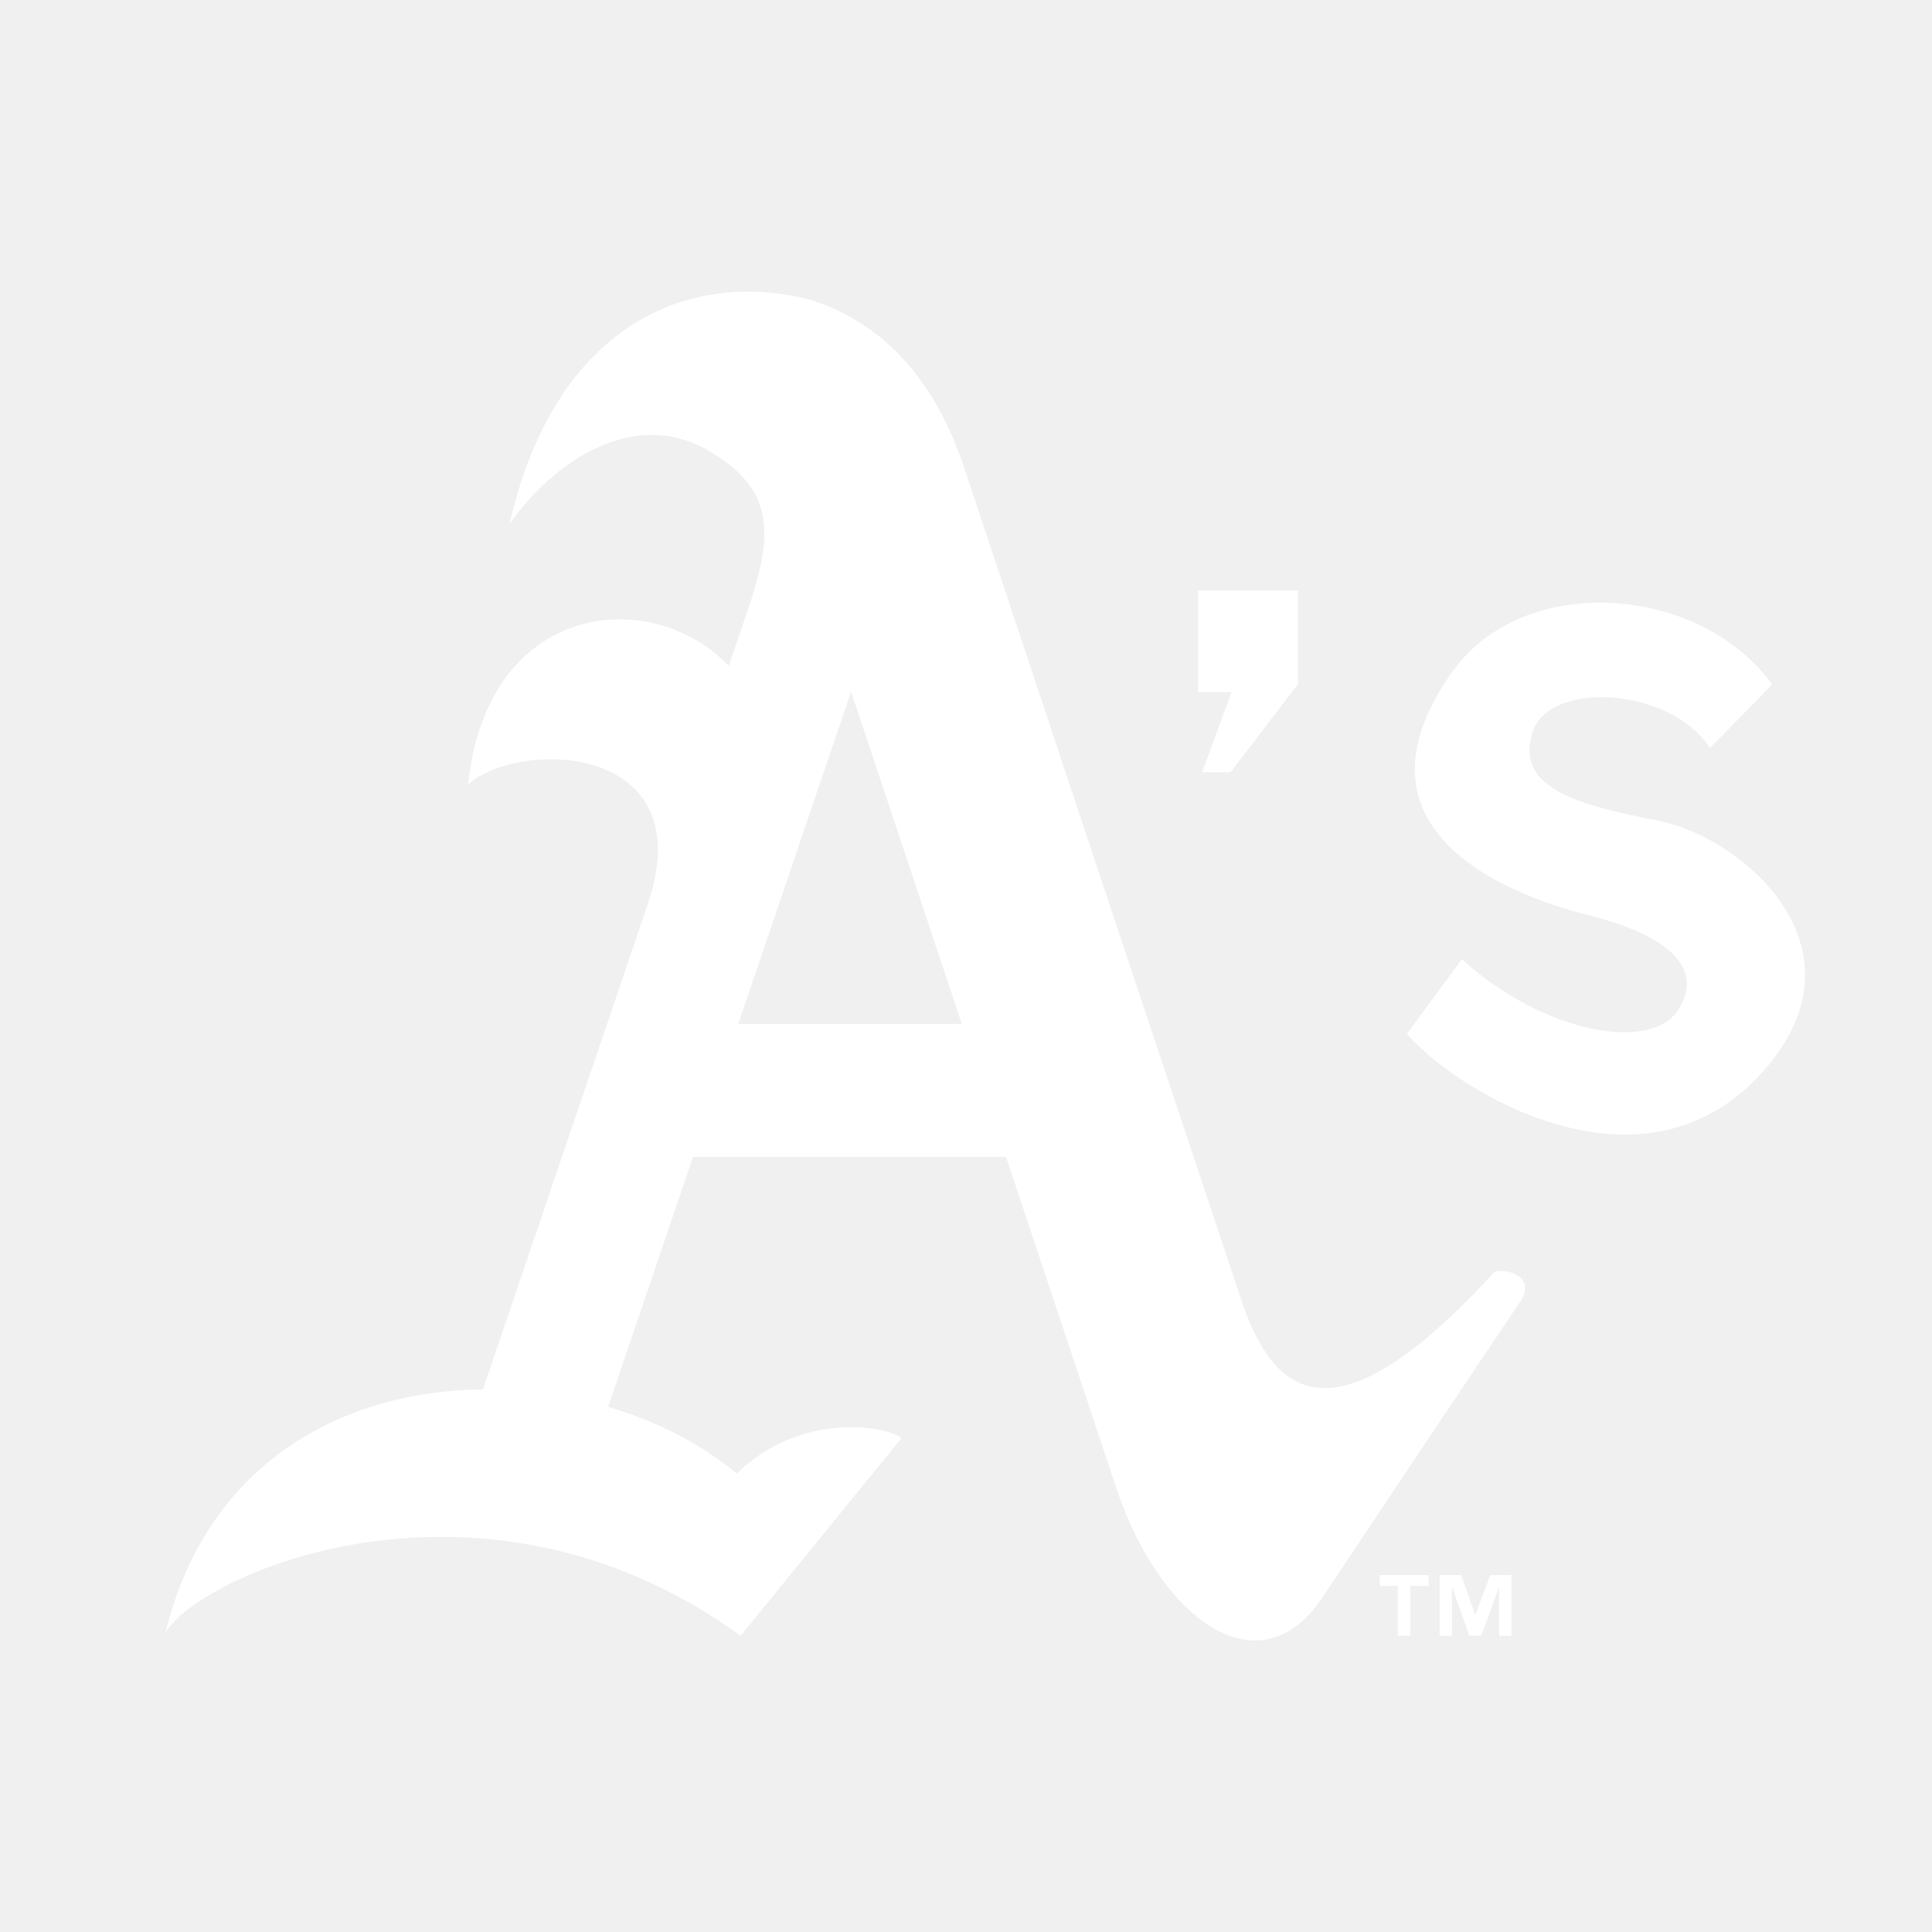
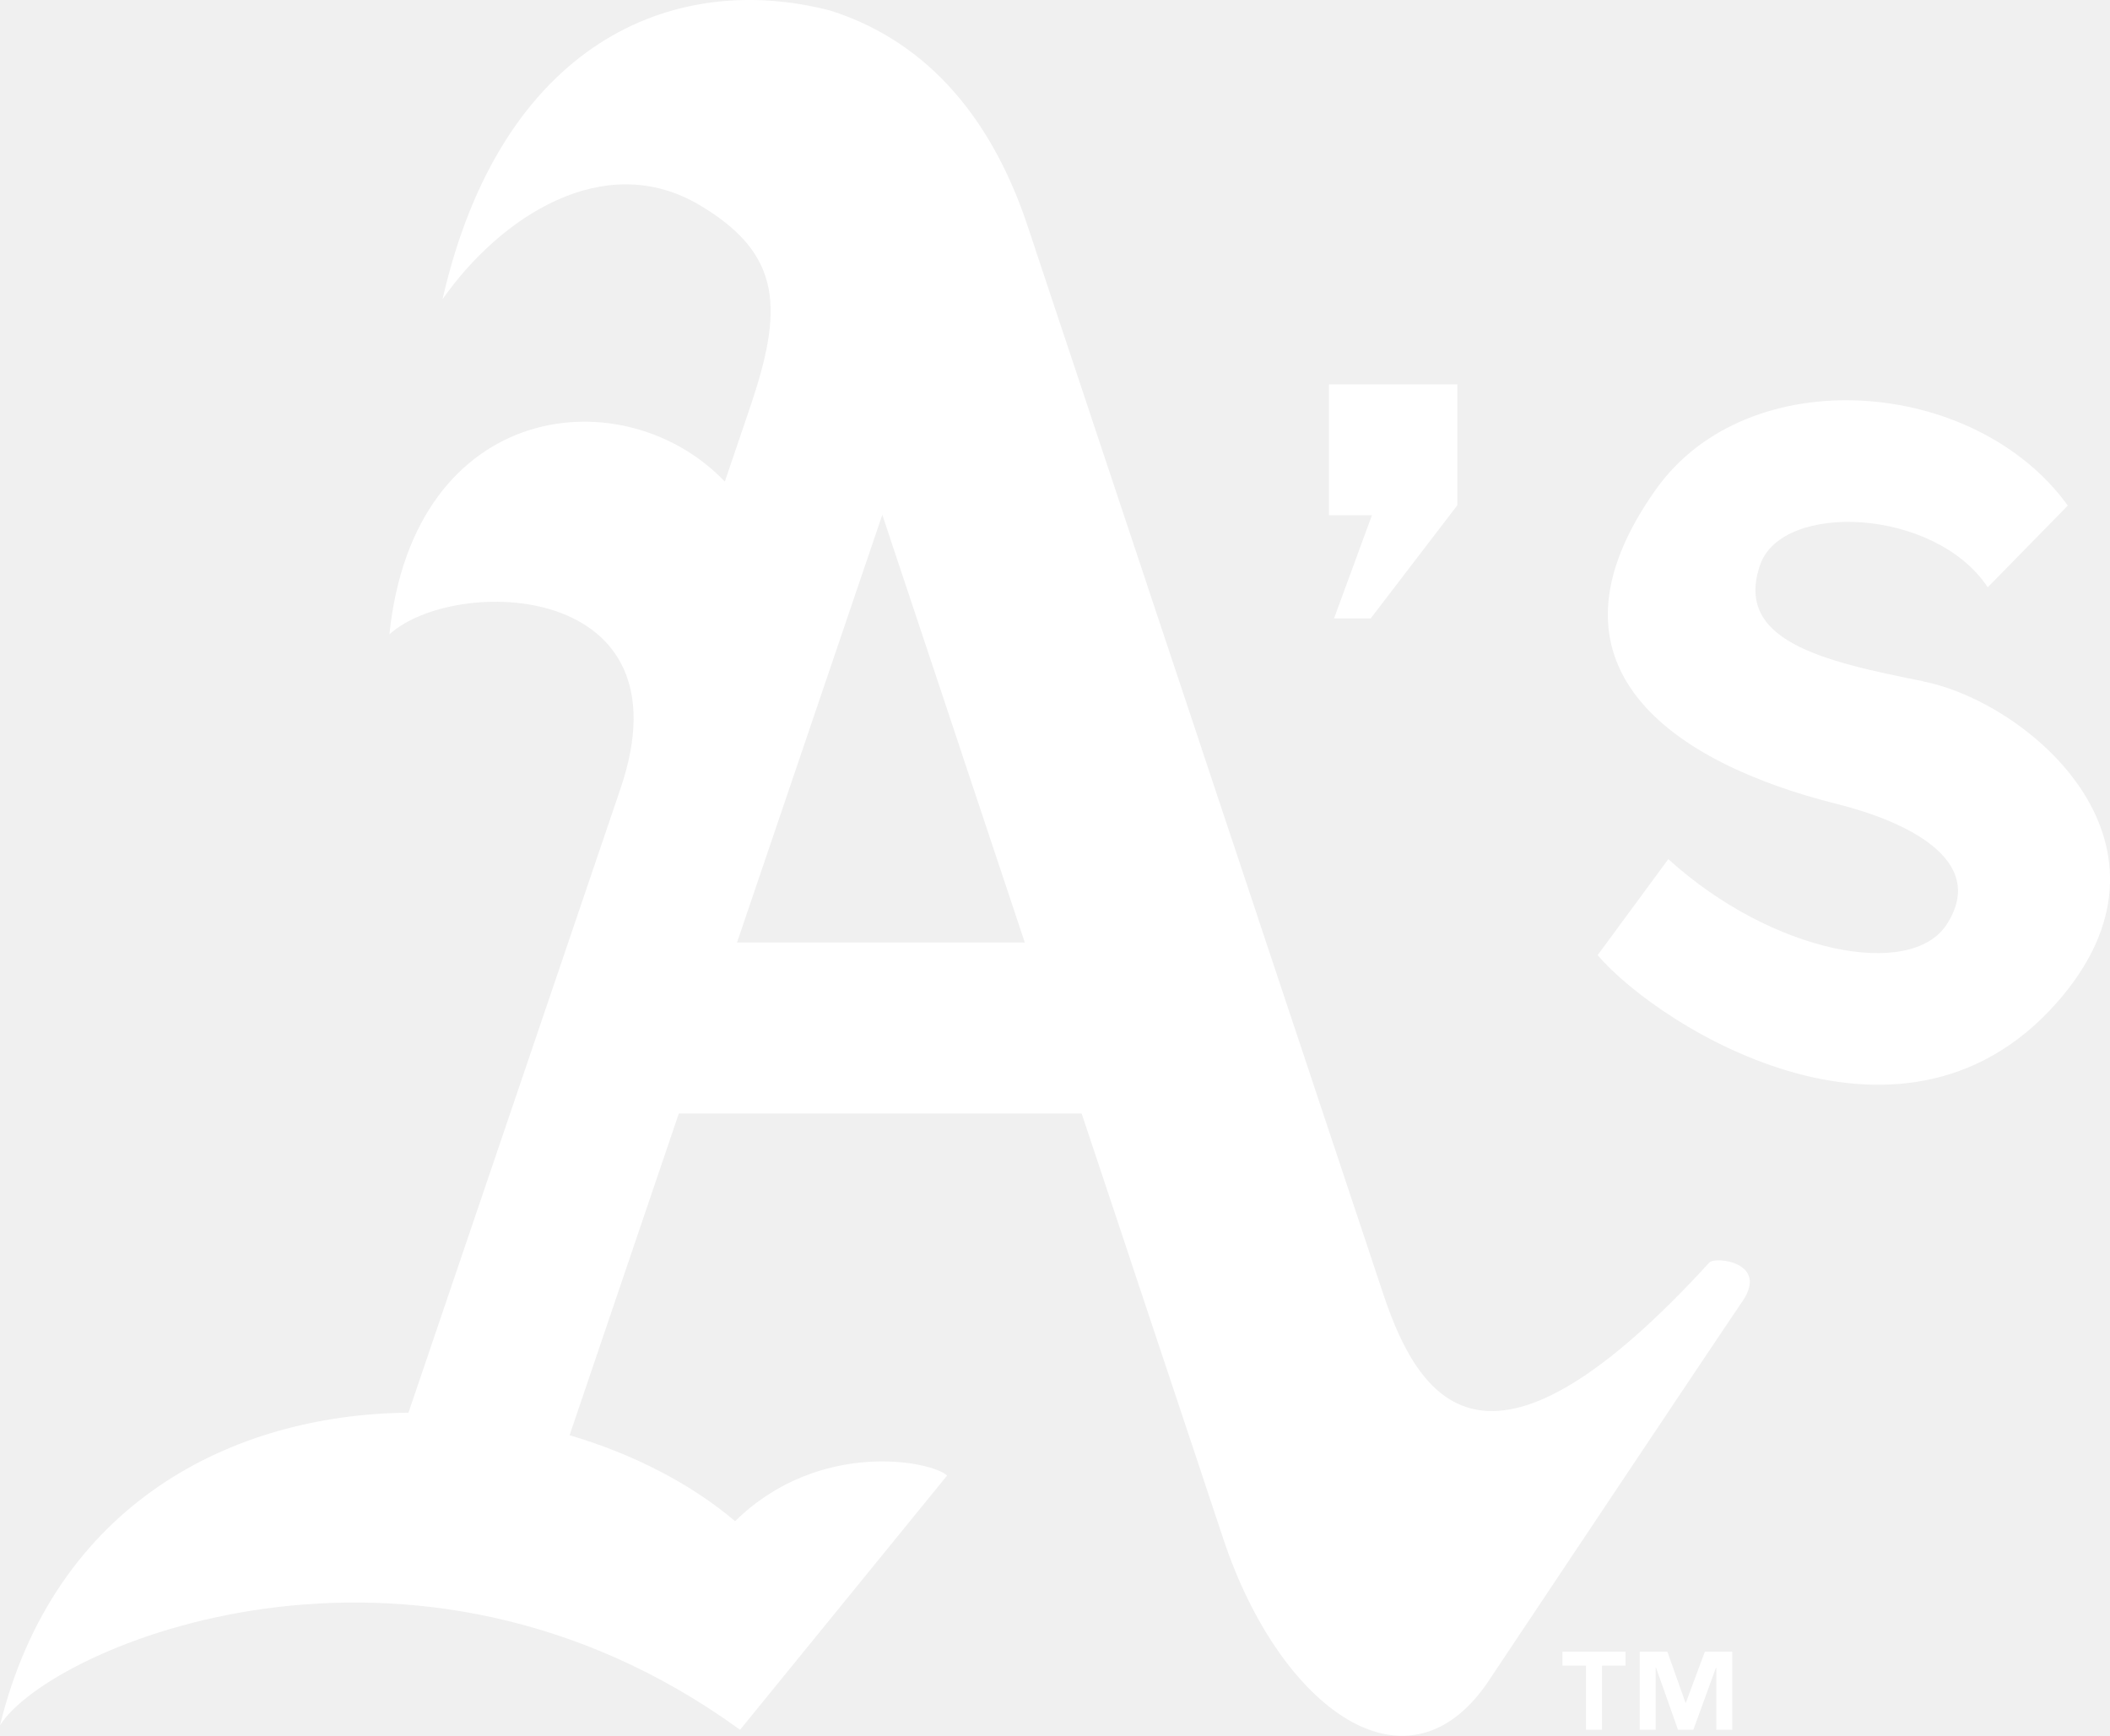
- <svg xmlns="http://www.w3.org/2000/svg" viewBox="0 0 300 300">
+ <svg xmlns="http://www.w3.org/2000/svg" viewBox="25.71 45.29 254.57 209.44">
  <path fill="#fff" d="M231.96 197.61c.75-.75 7.19 0 3.97 4.7-3.22 4.71-30.31 45.33-30.31 45.33-9.85 15.4-25.49 3.81-32.28-16.57l-17.13-51.43h-48.6l-13.18 38.82c7.63 2.25 14.57 5.8 19.97 10.37 10.22-10.02 23.86-7.21 25.57-5.5L115 254c-39.63-28.77-83.33-10.04-89.29-.54 6.56-26.73 27.96-37.51 49.28-37.72l25.57-75.26c.01-.02.02-.04.02-.06 8.53-25.09-20.01-25.74-27.89-18.59 2.96-28.49 28.45-31.05 40.47-18.43l3.03-8.92c4.02-11.83 3.97-18.47-6.03-24.42C98.58 63.16 86 71.54 79.1 81.4c7.03-30.82 27.7-39.77 46.76-34.84 12.49 3.95 19.84 14.01 23.81 25.94l42.96 129.01c4.54 13.6 13.07 24.83 39.34-3.92Zm-82.61-38.6-17.19-51.61-17.53 51.61Zm41.88-51.55h-5.18V91.67h15.49v14.58l-10.46 13.66h-4.42Zm66.53 20.05c12.44 2.47 32.36 19.06 16.87 37.86-18.69 22.64-48.53 4.05-56.17-4.83l8.53-11.59c12.58 11.4 29.26 14.54 33.58 7.89 5.12-7.9-5.21-12.54-13.25-14.55-19.7-4.93-37.06-16.52-21.81-37.97 11.08-15.6 38.46-13.56 49.68 1.97l-9.66 9.86c-6.38-9.61-24.82-10.36-27.46-2.71-3.14 9.08 7.24 11.59 19.68 14.05Zm-23.05 117.07V254h-1.93v-7.49h-.04l-2.73 7.49h-1.85l-2.65-7.49h-.05V254h-1.92v-9.42h3.34l2.18 6.15h.05l2.29-6.15Zm-20.49 0h7.61v1.68h-2.84V254h-1.93v-7.74h-2.84Z" />
</svg>
